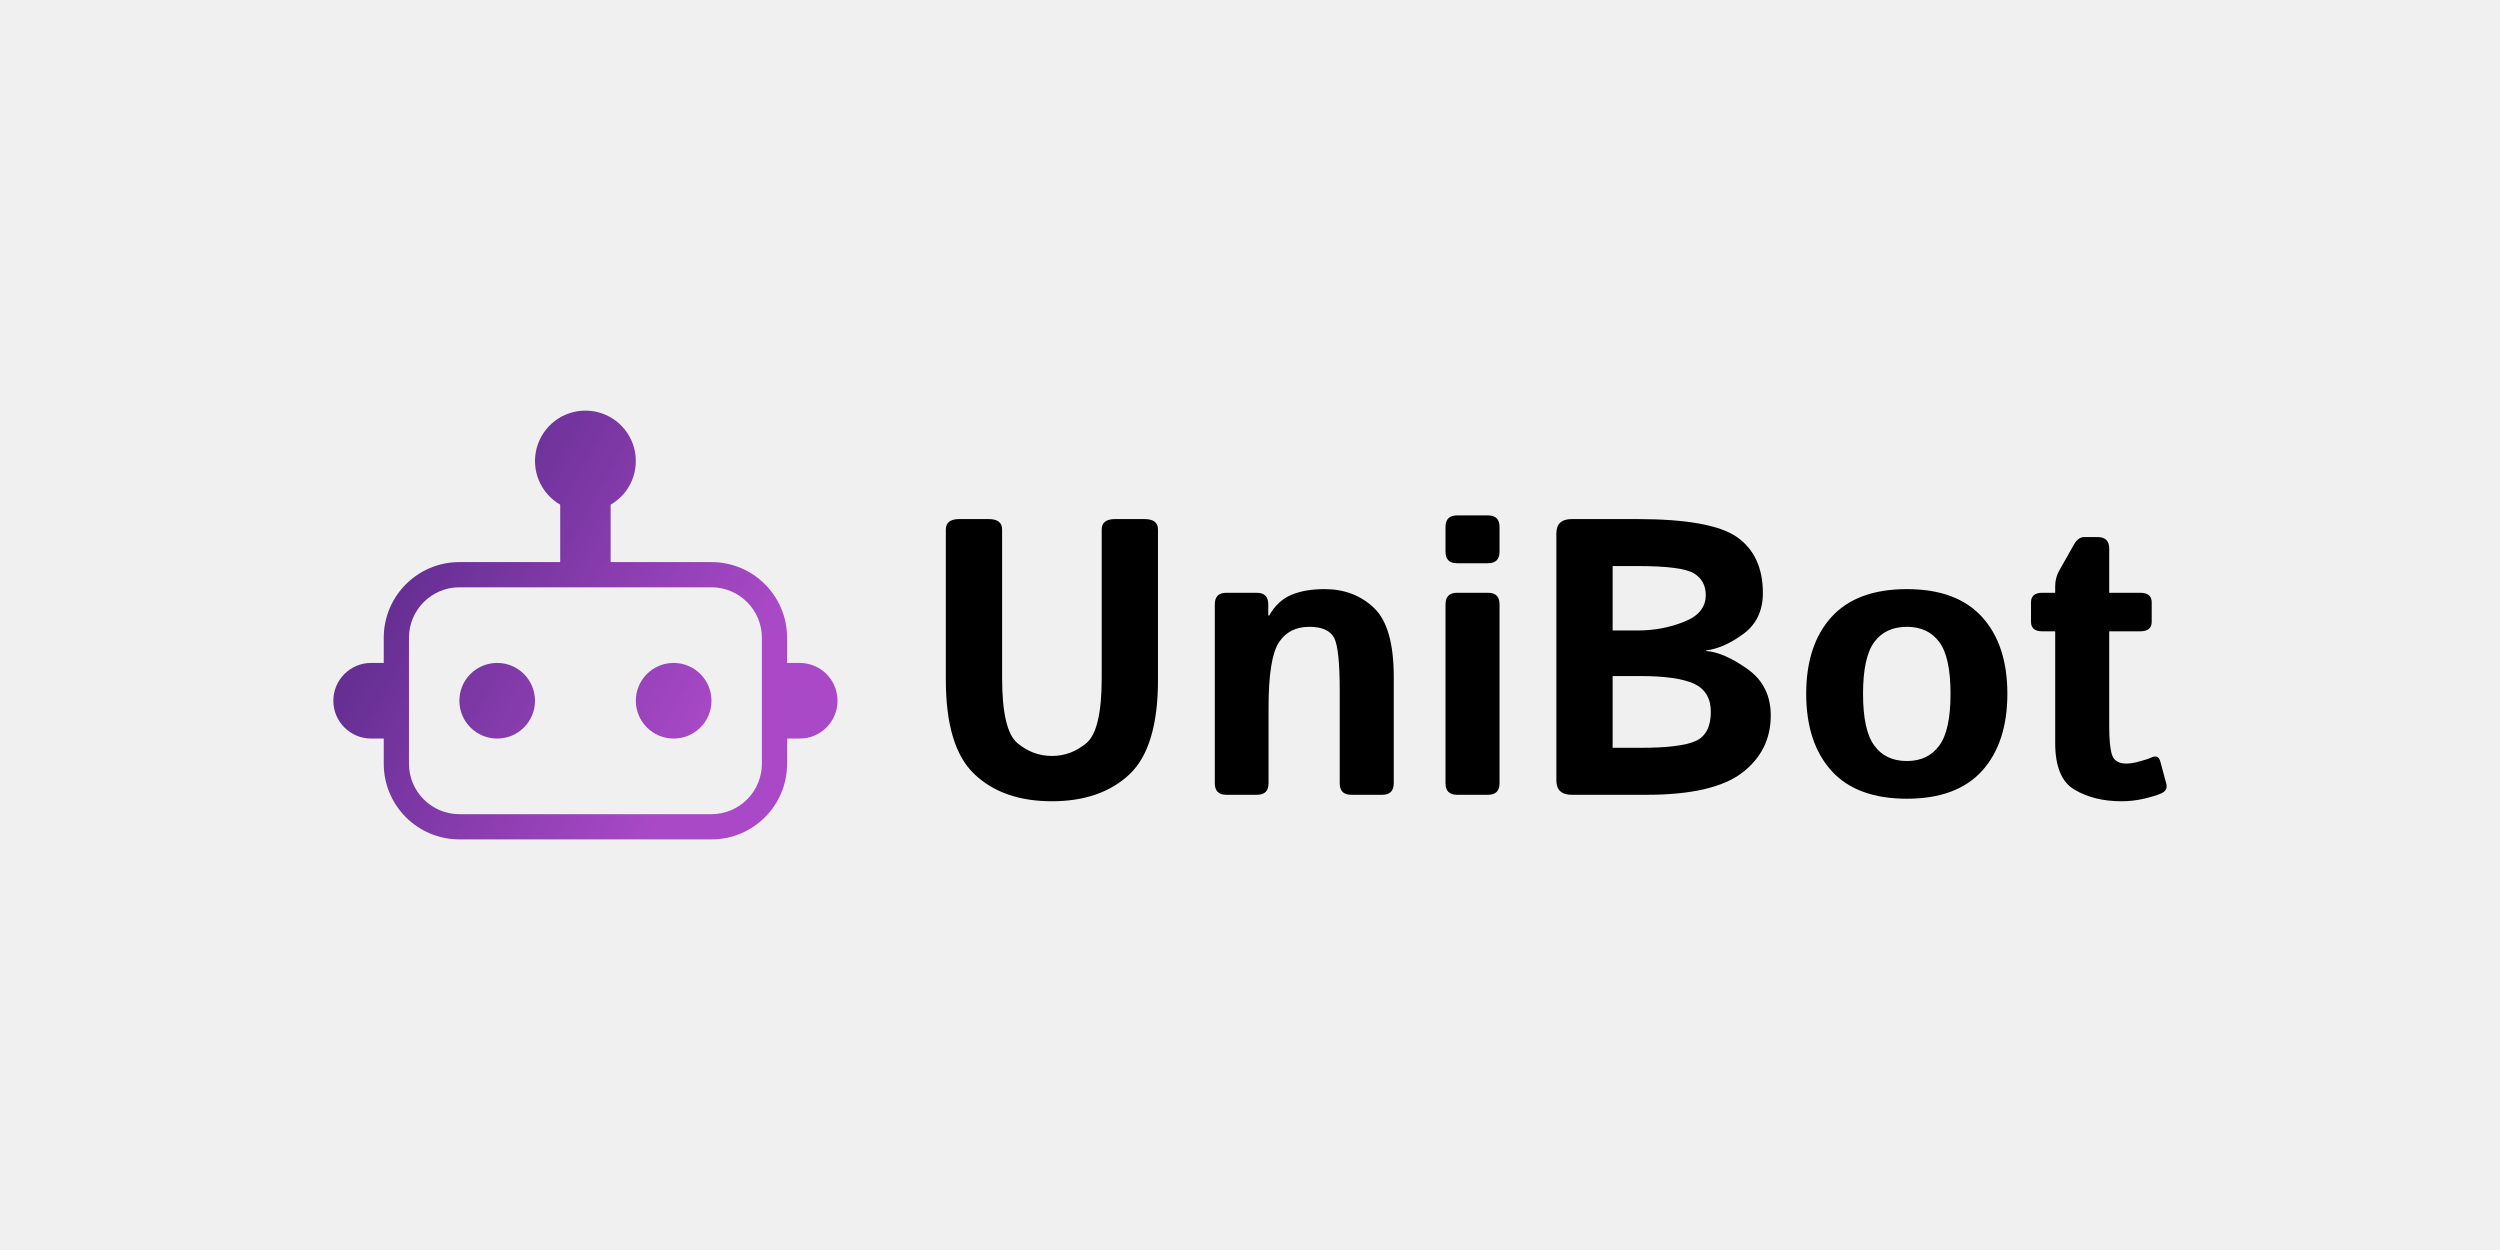
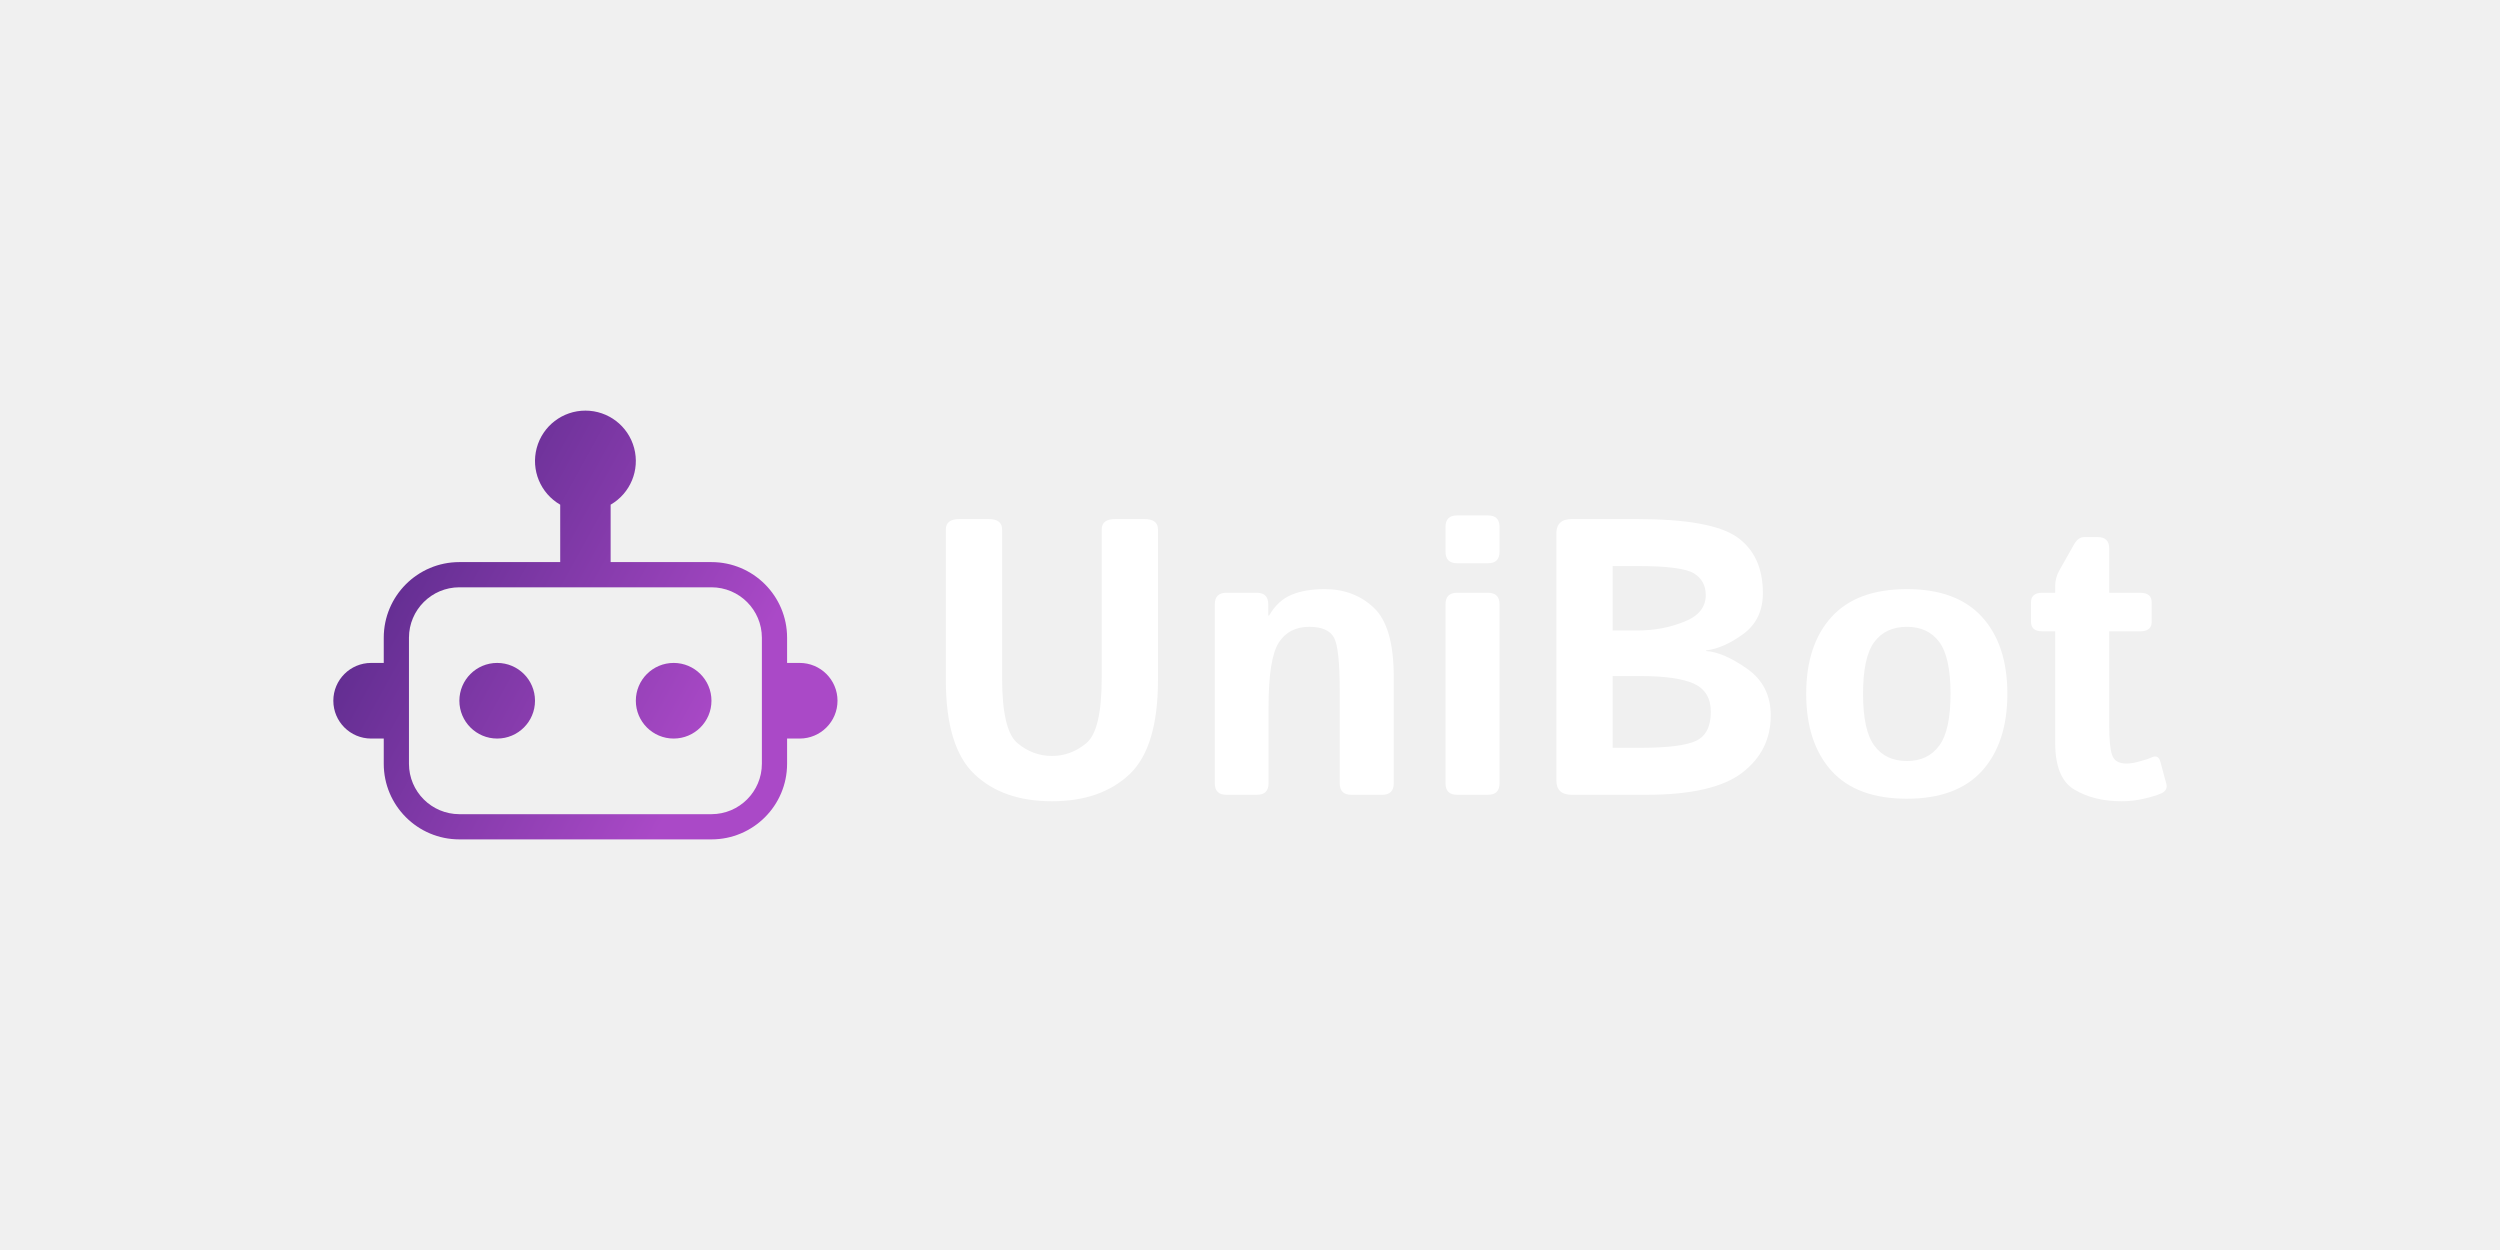
<svg xmlns="http://www.w3.org/2000/svg" data-v-fde0c5aa="" viewBox="0 0 300 150" class="iconLeft">
  <defs data-v-fde0c5aa="" />
  <rect data-v-fde0c5aa="" fill="transparent" x="0" y="0" width="300px" height="100px" class="logo-background-square" />
  <defs data-v-fde0c5aa="" />
-   <g data-v-fde0c5aa="" id="8055f8e8-b277-4c5a-a84a-e2ceaf09006f" fill="#000000" transform="matrix(3.376181,0,0,3.376181,109.8207,50.36998)">
+   <g data-v-fde0c5aa="" id="8055f8e8-b277-4c5a-a84a-e2ceaf09006f" fill="#FFFFFF" transform="matrix(3.376181,0,0,3.376181,109.8207,50.36998)">
    <path d="M1.09 9.25L1.09 9.25L1.09 3.90Q1.09 3.53 1.57 3.53L1.57 3.53L2.61 3.53Q3.09 3.53 3.09 3.90L3.09 3.90L3.09 9.18Q3.09 11.03 3.63 11.49Q4.18 11.95 4.86 11.95L4.86 11.95Q5.54 11.95 6.09 11.49Q6.63 11.03 6.63 9.18L6.63 9.18L6.63 3.90Q6.63 3.53 7.11 3.53L7.11 3.53L8.15 3.53Q8.63 3.53 8.63 3.90L8.63 3.90L8.63 9.25Q8.63 11.64 7.62 12.60Q6.60 13.56 4.86 13.56L4.86 13.56Q3.12 13.56 2.11 12.60Q1.09 11.64 1.09 9.25ZM12.15 13.33L11.06 13.33Q10.65 13.33 10.65 12.92L10.65 12.92L10.65 6.56Q10.65 6.15 11.06 6.15L11.06 6.15L12.14 6.15Q12.55 6.15 12.55 6.56L12.55 6.56L12.55 6.96L12.58 6.96Q12.89 6.42 13.38 6.22Q13.86 6.02 14.55 6.02L14.55 6.02Q15.61 6.02 16.31 6.69Q17.01 7.36 17.01 9.13L17.01 9.13L17.01 12.92Q17.01 13.33 16.60 13.33L16.60 13.33L15.50 13.33Q15.09 13.33 15.09 12.92L15.09 12.92L15.09 9.63Q15.09 8.13 14.89 7.75Q14.68 7.36 14.01 7.36L14.01 7.36Q13.29 7.36 12.93 7.91Q12.56 8.47 12.56 10.23L12.56 10.23L12.56 12.92Q12.56 13.33 12.15 13.33L12.15 13.33ZM20.36 13.33L19.26 13.33Q18.85 13.33 18.85 12.92L18.85 12.92L18.85 6.56Q18.85 6.15 19.26 6.15L19.26 6.15L20.36 6.15Q20.77 6.15 20.77 6.56L20.77 6.56L20.77 12.92Q20.77 13.33 20.36 13.33L20.36 13.33ZM20.36 5.10L19.26 5.10Q18.85 5.10 18.85 4.69L18.85 4.69L18.85 3.81Q18.85 3.40 19.26 3.40L19.26 3.40L20.36 3.40Q20.77 3.40 20.77 3.81L20.77 3.81L20.77 4.69Q20.77 5.10 20.36 5.10L20.36 5.10ZM26.00 13.33L23.34 13.33Q22.79 13.33 22.79 12.82L22.79 12.82L22.79 4.04Q22.79 3.53 23.34 3.53L23.34 3.53L25.66 3.53Q28.29 3.53 29.21 4.17Q30.13 4.82 30.13 6.16L30.13 6.16Q30.13 7.10 29.44 7.61Q28.75 8.12 28.11 8.20L28.11 8.20L28.11 8.22Q28.73 8.26 29.57 8.85Q30.41 9.44 30.41 10.51L30.41 10.51Q30.41 11.77 29.39 12.55Q28.36 13.33 26.00 13.33L26.00 13.33ZM24.79 9.11L24.79 11.66L25.79 11.66Q27.23 11.66 27.76 11.41Q28.28 11.16 28.28 10.38L28.28 10.38Q28.28 9.66 27.68 9.38Q27.07 9.11 25.79 9.11L25.79 9.11L24.79 9.11ZM24.79 5.20L24.79 7.49L25.68 7.49Q26.56 7.49 27.33 7.18Q28.10 6.88 28.10 6.23L28.10 6.23Q28.10 5.72 27.68 5.46Q27.25 5.20 25.68 5.20L25.68 5.20L24.79 5.20ZM31.67 9.74L31.67 9.74Q31.67 8.00 32.57 7.01Q33.47 6.02 35.25 6.02L35.25 6.02Q37.02 6.02 37.92 7.01Q38.82 8.00 38.82 9.74L38.82 9.74Q38.82 11.48 37.92 12.48Q37.02 13.47 35.25 13.47L35.25 13.47Q33.47 13.47 32.57 12.48Q31.67 11.48 31.67 9.74ZM33.69 9.74L33.69 9.74Q33.69 11.04 34.09 11.58Q34.49 12.13 35.25 12.13L35.25 12.13Q36.00 12.13 36.40 11.58Q36.80 11.04 36.80 9.74L36.80 9.74Q36.80 8.44 36.40 7.90Q36.00 7.36 35.25 7.36L35.25 7.36Q34.49 7.36 34.09 7.90Q33.69 8.44 33.69 9.74ZM40.52 7.52L40.06 7.52Q39.66 7.52 39.66 7.18L39.66 7.18L39.66 6.49Q39.66 6.15 40.06 6.15L40.06 6.15L40.52 6.15L40.52 5.91Q40.52 5.61 40.67 5.35L40.67 5.35L41.19 4.43Q41.34 4.17 41.55 4.17L41.55 4.17L42.03 4.17Q42.44 4.17 42.44 4.58L42.44 4.58L42.44 6.15L43.54 6.15Q43.95 6.15 43.95 6.49L43.95 6.49L43.95 7.18Q43.95 7.52 43.54 7.52L43.54 7.52L42.44 7.52L42.44 10.91Q42.44 11.61 42.54 11.91Q42.64 12.22 43.05 12.22L43.05 12.22Q43.26 12.22 43.53 12.14Q43.80 12.07 43.95 12.00L43.95 12.00Q44.19 11.89 44.26 12.16L44.26 12.16L44.47 12.94Q44.53 13.17 44.29 13.28L44.29 13.28Q44.06 13.38 43.67 13.47Q43.28 13.56 42.88 13.56L42.88 13.56Q41.90 13.56 41.21 13.15Q40.52 12.75 40.52 11.49L40.52 11.49L40.52 7.52Z" />
  </g>
  <defs data-v-fde0c5aa="">
    <linearGradient data-v-fde0c5aa="" gradientTransform="rotate(25)" id="d8ffad0a-31c2-4a9e-8605-76f1b029f25b" x1="0%" y1="0%" x2="100%" y2="0%">
      <stop data-v-fde0c5aa="" offset="0%" stop-color="#49247E" stop-opacity="1" />
      <stop data-v-fde0c5aa="" offset="100%" stop-color="#AA49C7" stop-opacity="1" />
    </linearGradient>
  </defs>
  <g data-v-fde0c5aa="" id="3f45ce9b-1d17-4d1c-8ad9-455eb5723d6a" stroke="none" fill="url(#d8ffad0a-31c2-4a9e-8605-76f1b029f25b)" transform="matrix(3.025037,0,0,3.025037,33.94993,40.22577)">
    <path d="M20.5 13H20v-1a3 3 0 00-3-3h-4V6.723a2 2 0 10-2 0V9H7a3 3 0 00-3 3v1h-.5a1.5 1.5 0 000 3H4v1a3 3 0 003 3h10a3 3 0 003-3v-1h.5a1.5 1.5 0 000-3zM19 17a2.002 2.002 0 01-2 2H7a2.002 2.002 0 01-2-2v-5a2.002 2.002 0 012-2h10a2.002 2.002 0 012 2zm-9-2.5A1.5 1.5 0 118.5 13a1.5 1.5 0 011.5 1.5zm7 0a1.5 1.5 0 11-1.5-1.5 1.5 1.5 0 011.5 1.5z" />
  </g>
</svg>
